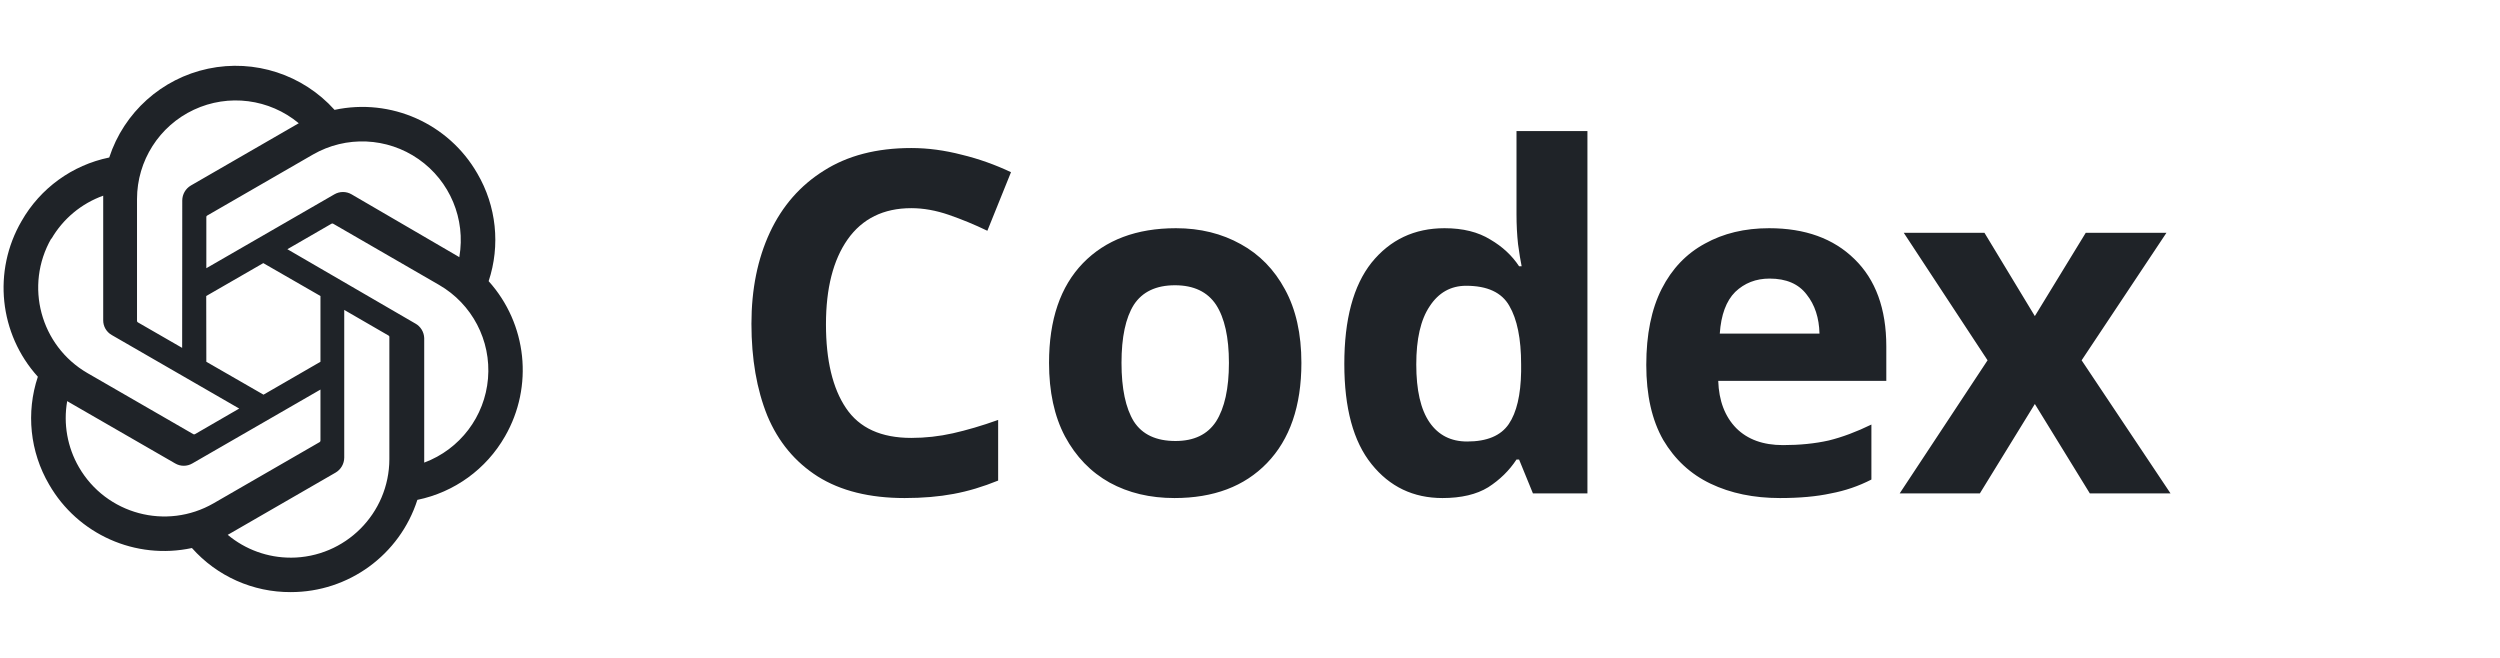
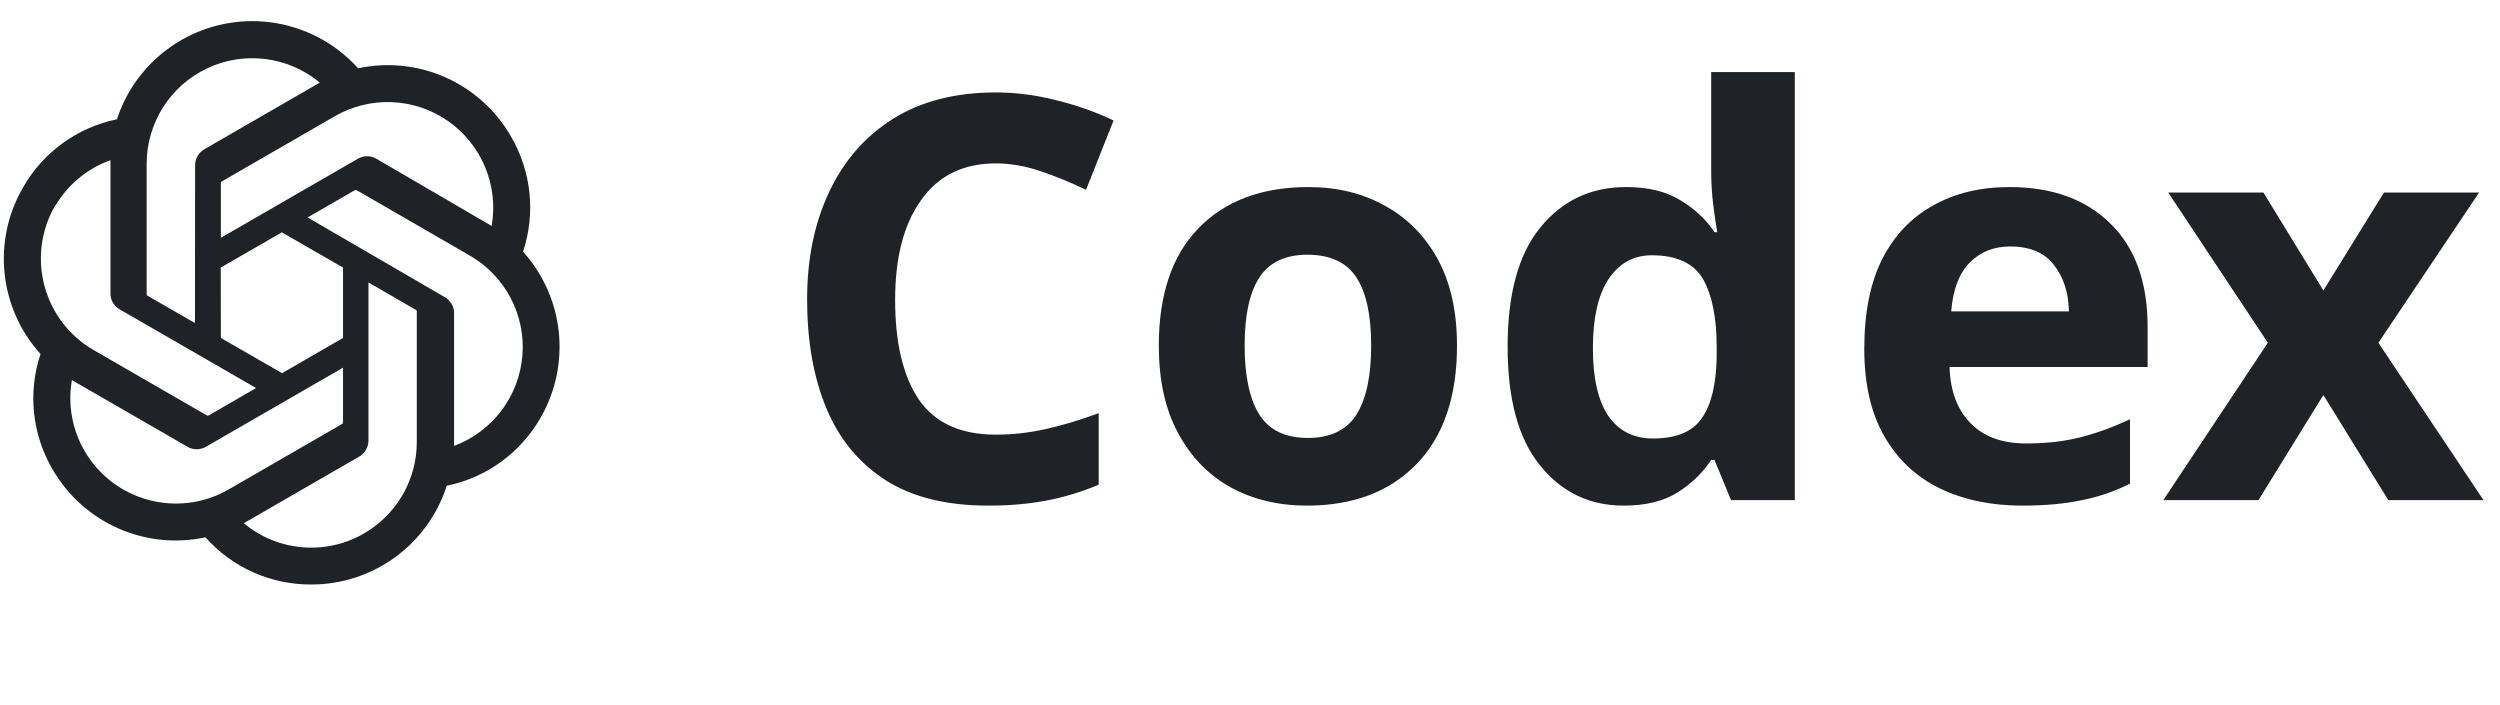
- <svg xmlns="http://www.w3.org/2000/svg" width="76" height="20" viewBox="0 0 76 20">
-   <svg x="0" y="2" width="16" height="16" fill="#1f2328" role="img" viewBox="0 0 24 24">
+ <svg xmlns="http://www.w3.org/2000/svg" width="71" height="20" viewBox="0 0 71 20">
+   <svg x="0" y="0.6" width="16" height="16" fill="#1f2328" role="img" viewBox="0 0 24 24">
    <path d="M22.282 9.821a5.985 5.985 0 0 0-.516-4.911 6.046 6.046 0 0 0-6.51-2.9A6.065 6.065 0 0 0 4.981 4.182a5.985 5.985 0 0 0-3.998 2.9 6.046 6.046 0 0 0 .743 7.097 5.98 5.98 0 0 0 .511 4.911 6.051 6.051 0 0 0 6.515 2.9A5.985 5.985 0 0 0 13.26 24a6.056 6.056 0 0 0 5.772-4.206 5.989 5.989 0 0 0 3.998-2.9 6.056 6.056 0 0 0-.748-7.073zm-9.022 12.608a4.476 4.476 0 0 1-2.876-1.041l.142-.08 4.778-2.758a.795.795 0 0 0 .393-.681v-6.737l2.02 1.169a.071.071 0 0 1 .038.052v5.583a4.504 4.504 0 0 1-4.495 4.494zm-9.661-4.125a4.471 4.471 0 0 1-.535-3.014l.142.085 4.783 2.758a.771.771 0 0 0 .781 0l5.843-3.369v2.332a.08.08 0 0 1-.033.061L9.74 19.95a4.499 4.499 0 0 1-6.141-1.646zM2.341 7.896a4.485 4.485 0 0 1 2.365-1.973V11.6a.766.766 0 0 0 .388.676l5.814 3.354-2.02 1.169a.076.076 0 0 1-.071 0l-4.83-2.787A4.504 4.504 0 0 1 2.341 7.872zm16.596 3.856L13.104 8.364 15.119 7.2a.076.076 0 0 1 .071 0l4.83 2.791a4.494 4.494 0 0 1-.676 8.104v-5.677a.79.79 0 0 0-.407-.667zm2.011-3.023l-.142-.085-4.774-2.782a.776.776 0 0 0-.785 0L9.409 9.23V6.897a.066.066 0 0 1 .028-.061l4.83-2.787a4.499 4.499 0 0 1 6.68 4.66zM8.306 12.863l-2.02-1.164a.08.08 0 0 1-.038-.057V6.074a4.499 4.499 0 0 1 7.376-3.454l-.142.081L8.704 5.459a.795.795 0 0 0-.393.681zm1.098-2.365l2.602-1.5 2.607 1.5v2.999l-2.597 1.5-2.607-1.5Z" />
  </svg>
-   <text x="22" y="15" font-family="-apple-system, BlinkMacSystemFont, 'Segoe UI', 'Noto Sans', Helvetica, Arial, sans-serif" font-size="14.5" font-weight="600" fill="#1f2328">Codex</text>
+   <text x="22" y="14.2" textLength="48.3" lengthAdjust="spacingAndGlyphs" font-family="-apple-system, BlinkMacSystemFont, 'Segoe UI', 'Noto Sans', Helvetica, Arial, sans-serif" font-size="16" font-weight="600" fill="#1f2328">Codex</text>
</svg>
